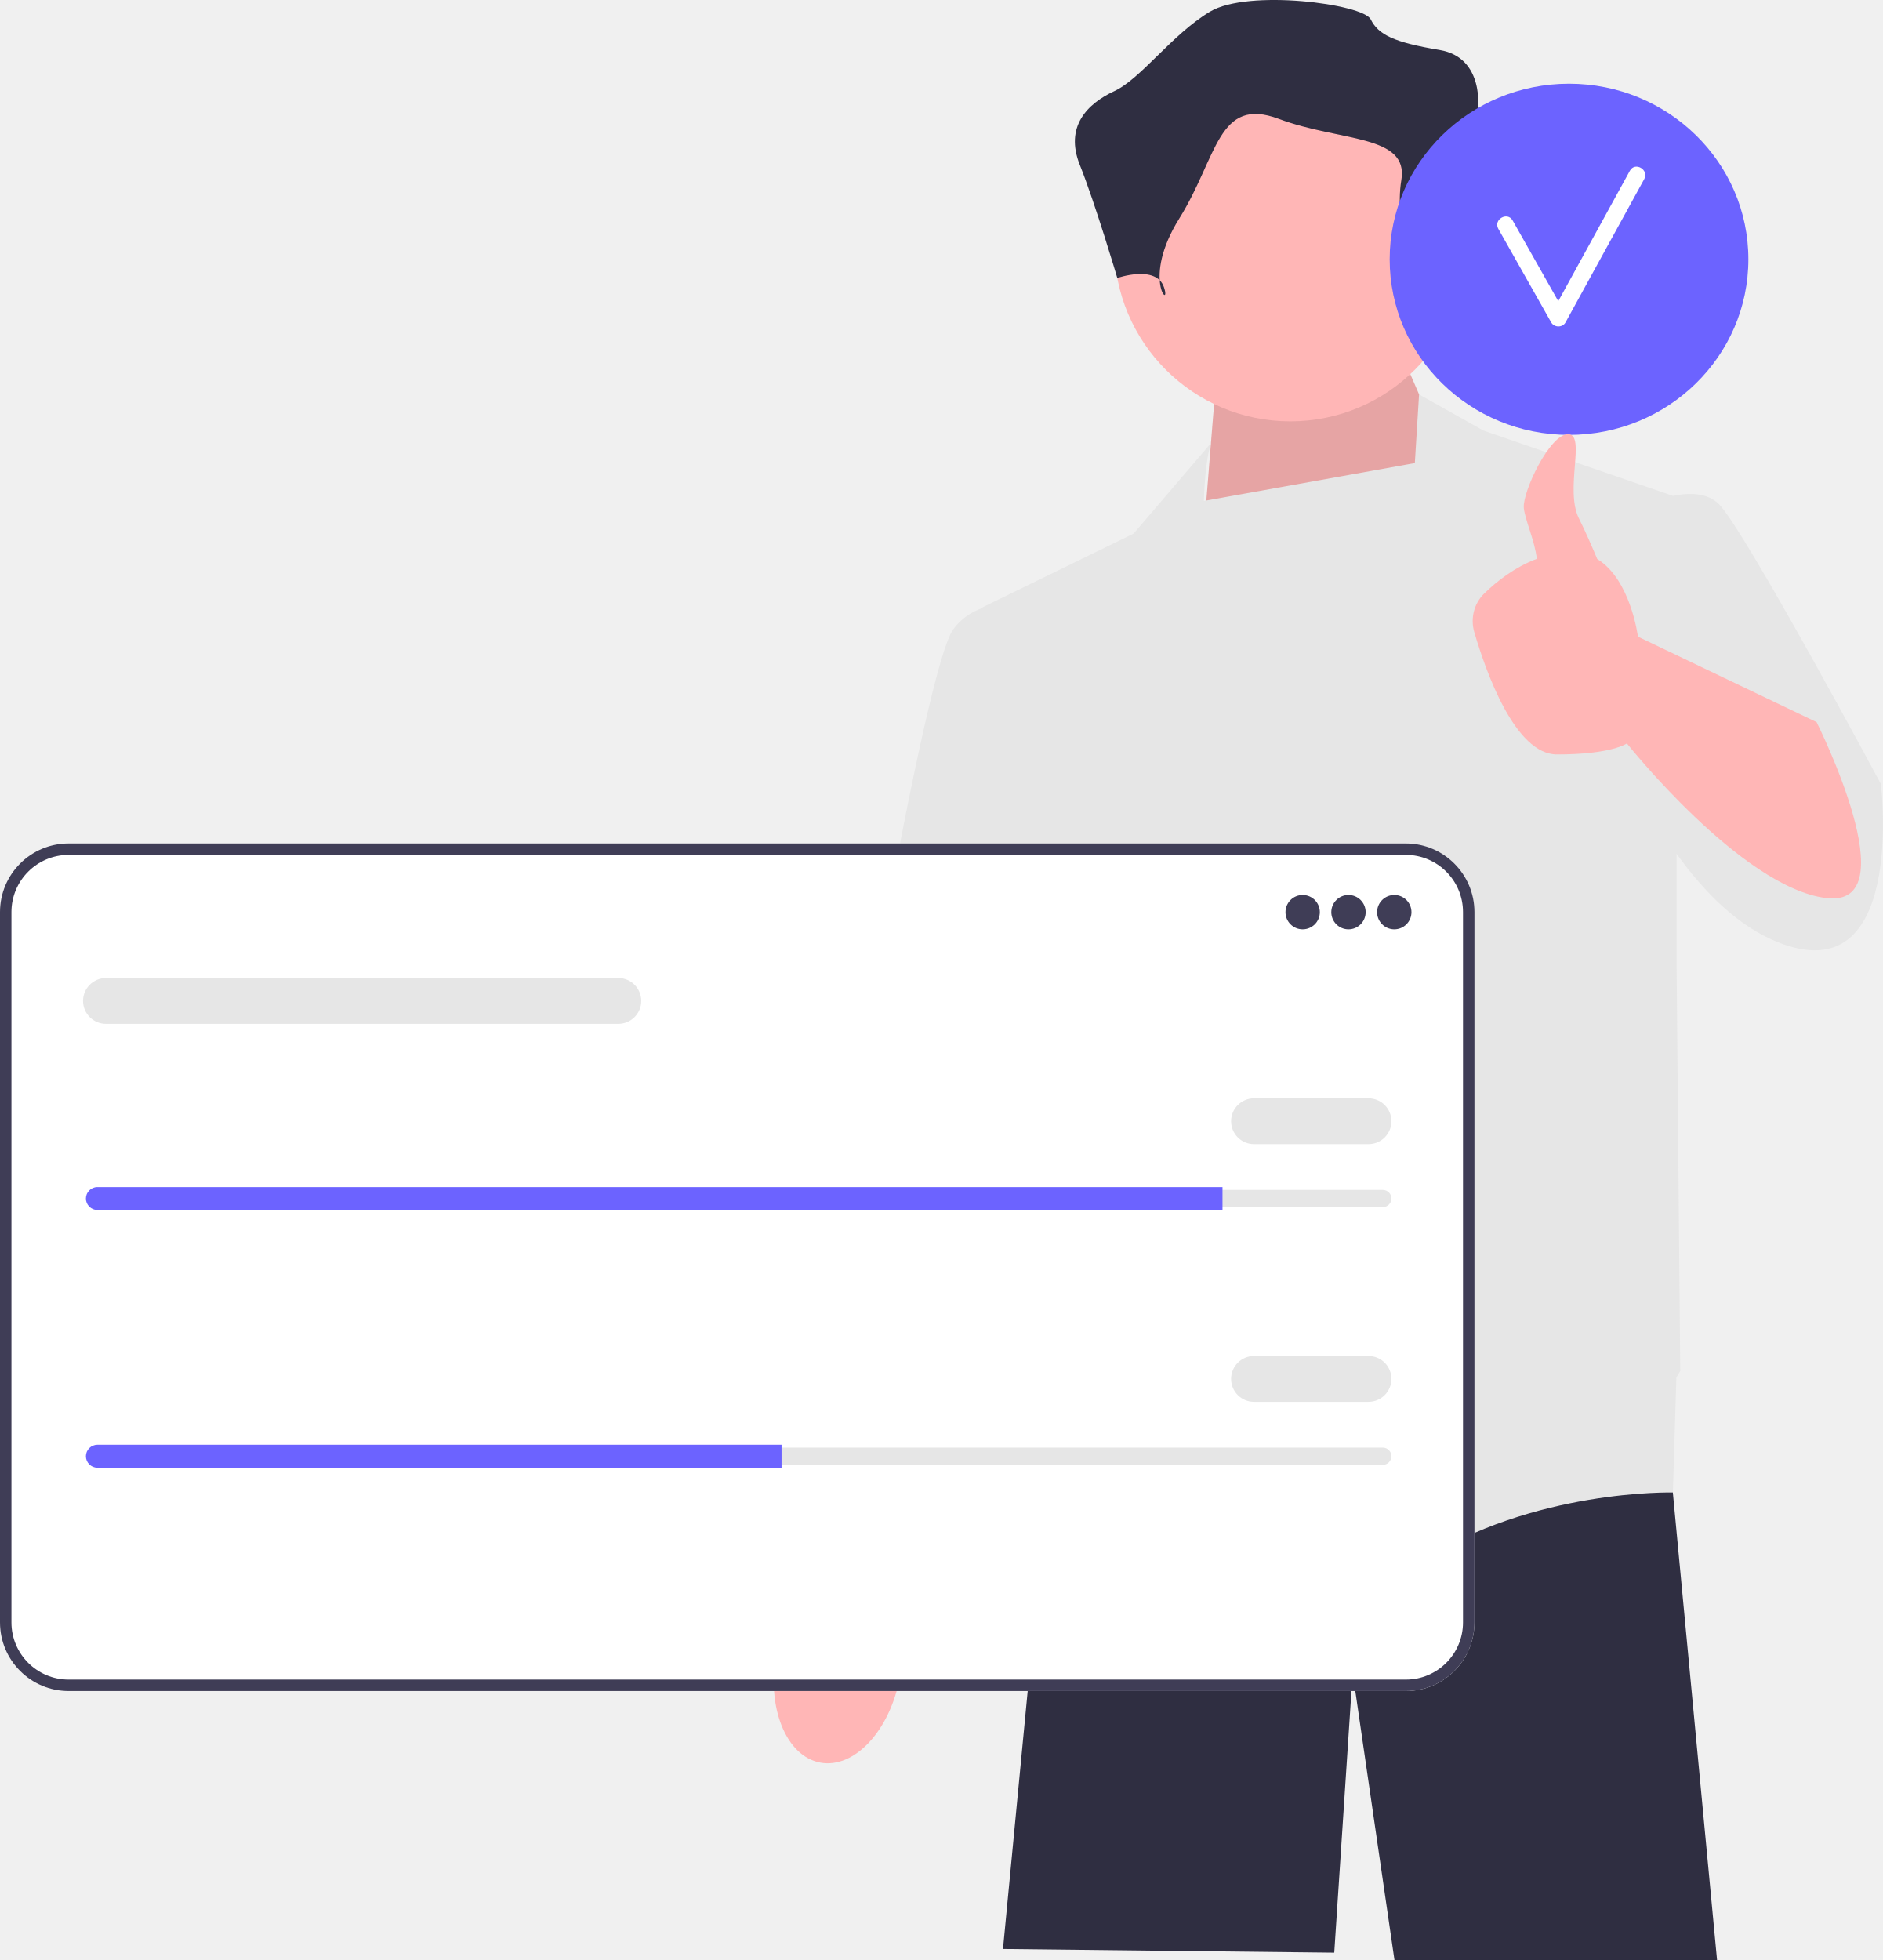
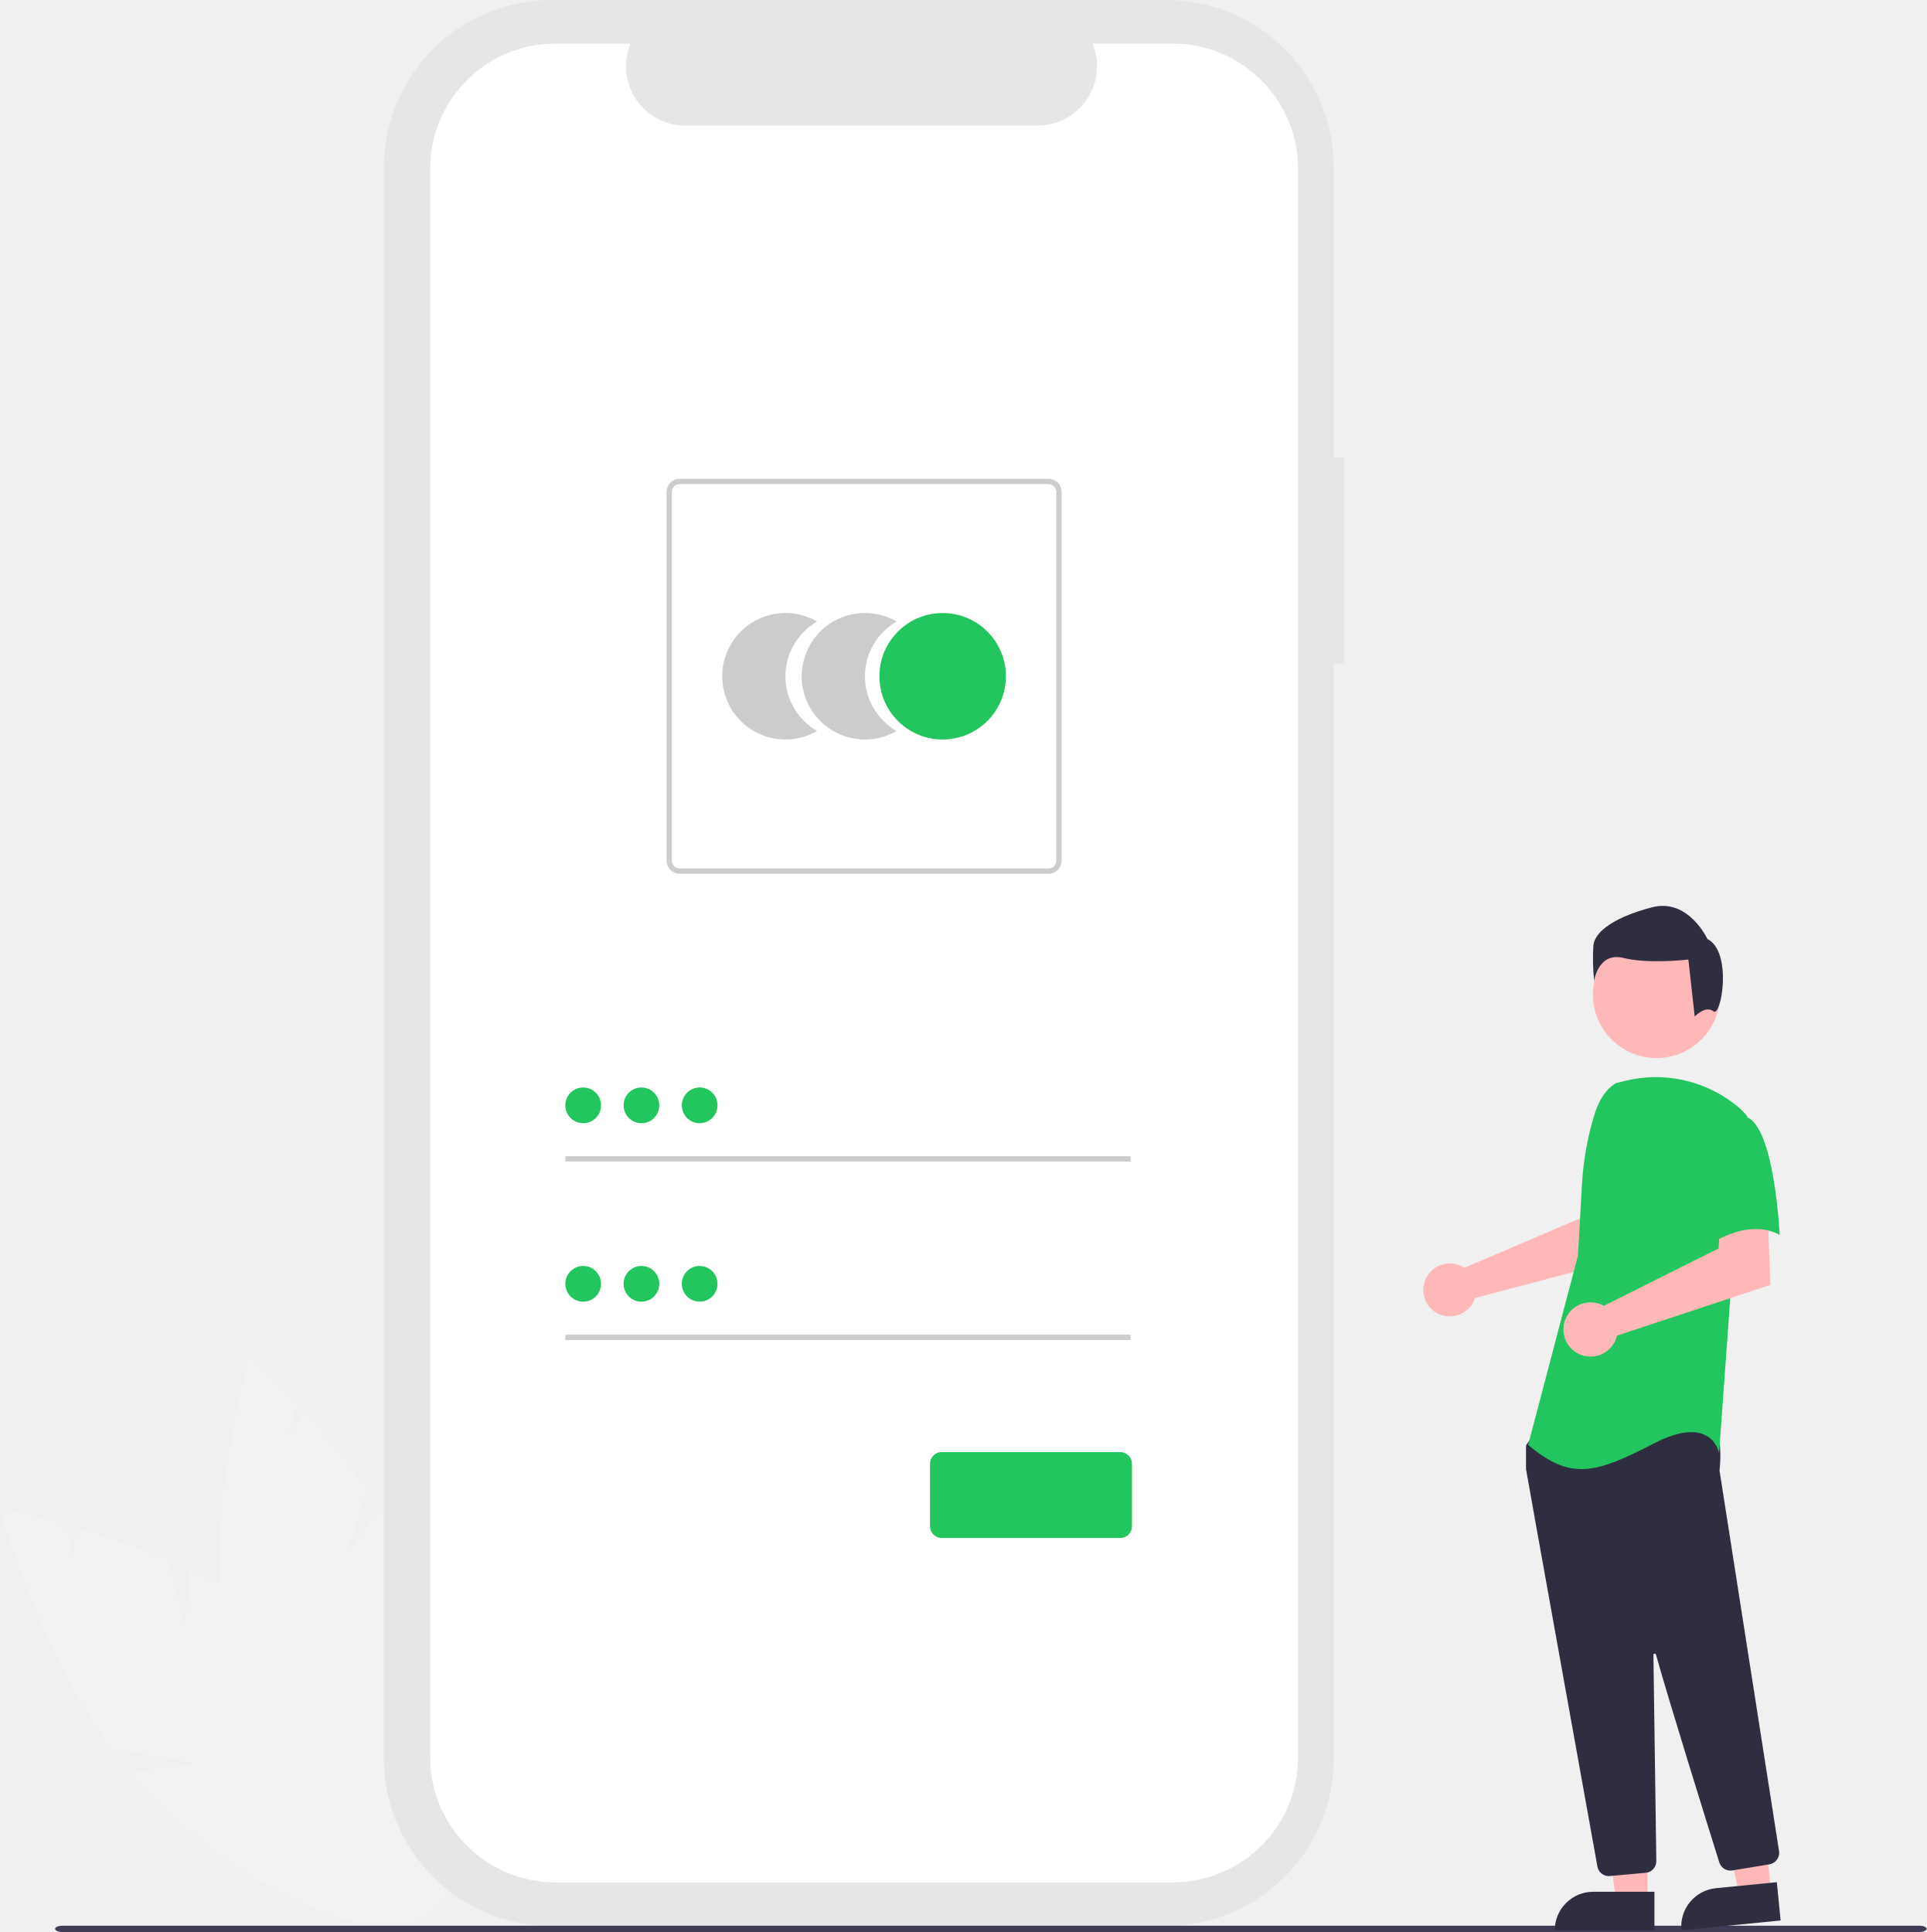
- <svg xmlns="http://www.w3.org/2000/svg" width="511.563" height="532.448" viewBox="0 0 511.563 532.448">
-   <polygon points="454.491 405.208 454.481 405.448 466.491 532.448 378.851 532.448 367.491 454.448 362.491 530.448 272.491 529.448 282.051 429.668 290.181 383.418 290.181 383.408 291.401 376.448 452.101 376.448 452.311 378.968 454.491 405.208" fill="#2f2e41" />
-   <path d="M222.883,478.831c9.282,1.691,18.96-8.762,21.618-23.348,1.163-6.385,.788-12.503-.78-17.506l1.423-8.408,23.883-113.109s43.98-87.975,43.979-103.248c-.001-15.273-12.722-22.763-12.722-22.763l-17.214,.161-53.983,131.847-9.722,97.43-1.573,13.367c-3.232,4.129-5.741,9.721-6.903,16.106-2.657,14.586,2.713,27.78,11.995,29.471Z" fill="#ffb6b6" />
-   <polygon points="397.991 135.948 381.991 98.948 329.991 107.948 326.491 151.48 397.991 135.948" fill="#ffb6b6" />
-   <polygon points="397.991 135.948 381.991 98.948 329.991 107.948 326.491 151.48 397.991 135.948" opacity=".1" />
-   <path d="M510.991,212.948s-37-69-44-76c-3.116-3.116-8.015-3.16-12.493-2.251l-51.507-17.749-17.458-9.809-1.15,18.662-57.315,10.287c.318-11.381,1.924-15.71,1.924-15.71l-21,24.569-41,20,.022,.18c-3.009,1.05-5.861,2.847-8.022,5.82-8,11-30,145-30,145l47,10,6.396-40.14,4.604,36.14,3.5,67.5s64,55,95,35,69-19,69-19l.948-31.288c.675-1.079,1.052-1.712,1.052-1.712l-1-110.984v-29.532c7.618,10.614,16.812,19.741,27.5,24.016,35,14,28-43,28-43Z" fill="#e6e6e6" />
-   <circle cx="350.556" cy="66.62" r="47.838" fill="#ffb6b6" />
-   <path d="M384.875,80.139s4.16-14.56,13.52-13.52c9.36,1.04,11.44-7.28,9.36-11.44-2.08-4.16-6.24-24.959-6.24-24.959,0,0,2.08-14.56-10.4-16.639-12.48-2.08-16.639-4.16-18.719-8.32-2.08-4.16-33.279-8.32-43.679-2.08-10.4,6.24-18.719,18.212-25.999,21.585-7.28,3.374-13.52,9.614-9.36,20.013,4.16,10.4,10.193,30.739,10.193,30.739,0,0,10.606-3.7,12.686,2.54,2.08,6.24-6.24-2.08,4.16-18.719,10.4-16.639,10.4-33.279,27.039-27.039,16.639,6.24,35.359,4.16,33.279,16.639-2.08,12.48,4.16,31.199,4.16,31.199Z" fill="#2f2e41" />
-   <g>
-     <path d="M381.949,459.384H18.633c-10.275,0-18.633-8.359-18.633-18.633V247.758c0-10.274,8.359-18.633,18.633-18.633H381.949c10.275,0,18.633,8.359,18.633,18.633v192.993c0,10.274-8.359,18.633-18.633,18.633Z" fill="#fff" />
-     <path d="M381.949,459.384H18.633c-10.275,0-18.633-8.359-18.633-18.633V247.758c0-10.274,8.359-18.633,18.633-18.633H381.949c10.275,0,18.633,8.359,18.633,18.633v192.993c0,10.274-8.359,18.633-18.633,18.633ZM18.633,232.236c-8.558,0-15.522,6.963-15.522,15.522v192.993c0,8.558,6.963,15.522,15.522,15.522H381.949c8.558,0,15.522-6.963,15.522-15.522V247.758c0-8.558-6.963-15.522-15.522-15.522H18.633Z" fill="#3f3d56" />
-     <circle cx="353.908" cy="247.794" r="4.667" fill="#3f3d56" />
-     <circle cx="366.355" cy="247.794" r="4.667" fill="#3f3d56" />
-     <circle cx="378.801" cy="247.794" r="4.667" fill="#3f3d56" />
-     <path d="M26.449,323.251c-1.287,0-2.334,1.047-2.334,2.334,0,.627,.242,1.208,.682,1.636,.444,.454,1.025,.697,1.652,.697H375.69c1.287,0,2.334-1.047,2.334-2.334,0-.627-.242-1.208-.682-1.636-.444-.454-1.025-.697-1.652-.697H26.449Z" fill="#e6e6e6" />
-     <path d="M332.127,322.473v6.223H26.449c-.856,0-1.634-.342-2.194-.918-.576-.56-.918-1.338-.918-2.194,0-1.711,1.4-3.112,3.112-3.112H332.127Z" fill="#6c63ff" />
-     <path d="M371.8,310.805h-31.116c-3.431,0-6.223-2.791-6.223-6.223s2.792-6.223,6.223-6.223h31.116c3.431,0,6.223,2.791,6.223,6.223s-2.792,6.223-6.223,6.223Z" fill="#e6e6e6" />
-     <path d="M167.99,278.133H28.782c-3.431,0-6.223-2.791-6.223-6.223s2.792-6.223,6.223-6.223H167.99c3.431,0,6.223,2.791,6.223,6.223s-2.792,6.223-6.223,6.223Z" fill="#e6e6e6" />
-     <path d="M26.449,393.262c-1.287,0-2.334,1.047-2.334,2.334,0,.627,.242,1.208,.682,1.636,.444,.454,1.025,.697,1.652,.697H375.69c1.287,0,2.334-1.047,2.334-2.334,0-.627-.242-1.208-.682-1.636-.444-.454-1.025-.697-1.652-.697H26.449Z" fill="#e6e6e6" />
-     <path d="M212.33,392.485v6.223H26.449c-.856,0-1.634-.342-2.194-.918-.576-.56-.918-1.338-.918-2.194,0-1.711,1.4-3.112,3.112-3.112H212.33Z" fill="#6c63ff" />
-     <path d="M371.8,380.816h-31.116c-3.431,0-6.223-2.791-6.223-6.223s2.792-6.223,6.223-6.223h31.116c3.431,0,6.223,2.791,6.223,6.223s-2.792,6.223-6.223,6.223Z" fill="#e6e6e6" />
-   </g>
-   <g>
-     <ellipse cx="426.274" cy="70.441" rx="48.726" ry="47.7" fill="#6c63ff" />
-     <path d="M442.811,46.381c-6.487,11.812-12.974,23.624-19.461,35.437-4.134-7.305-8.246-14.623-12.391-21.922-1.431-2.521-5.325-.254-3.89,2.274,4.804,8.461,9.559,16.951,14.364,25.413,.821,1.447,3.077,1.48,3.89,0,7.126-12.976,14.252-25.951,21.378-38.927,1.396-2.543-2.492-4.818-3.89-2.274Z" fill="#fff" />
-   </g>
-   <path d="M493.538,196.172l-48.547-23.223s-1.95-15.544-11.054-21.088c-1.548-3.692-3.329-7.749-4.946-10.963-4-7.949,2-22.949-3-22.949s-12.391,15.775-12,20c.3,3.243,2.981,8.905,3.534,13.861-6.097,2.299-11.016,6.241-14.25,9.379-2.799,2.716-3.838,6.768-2.745,10.511,3.169,10.847,11.092,33.249,22.46,33.249,15,0,19-3,19-3,0,0,31,39,54,42s-2.453-47.777-2.453-47.777Z" fill="#ffb6b6" />
+ <svg xmlns="http://www.w3.org/2000/svg" data-name="Layer 1" width="744.848" height="747.077" viewBox="0 0 744.848 747.077">
+   <path id="fa3b9e12-7275-481e-bee9-64fd9595a50d-309" data-name="Path 1" d="M299.205,705.809l-6.56-25.872a335.967,335.967,0,0,0-35.643-12.788l-.828,12.024-3.358-13.247c-15.021-4.294-25.24-6.183-25.24-6.183s13.8,52.489,42.754,92.617l33.734,5.926-26.207,3.779a135.926,135.926,0,0,0,11.719,12.422c42.115,39.092,89.024,57.028,104.773,40.06s-5.625-62.412-47.74-101.5c-13.056-12.119-29.457-21.844-45.875-29.5Z" transform="translate(-227.576 -76.46149)" fill="#f2f2f2" />
+   <path id="bde08021-c30f-4979-a9d8-cb90b72b5ca2-310" data-name="Path 2" d="M361.591,677.706l7.758-25.538a335.94,335.94,0,0,0-23.9-29.371l-6.924,9.865,3.972-13.076c-10.641-11.436-18.412-18.335-18.412-18.335s-15.315,52.067-11.275,101.384l25.815,22.51-24.392-10.312a135.919,135.919,0,0,0,3.614,16.694c15.846,55.234,46.731,94.835,68.983,88.451s27.446-56.335,11.6-111.569c-4.912-17.123-13.926-33.926-24.023-48.965Z" transform="translate(-227.576 -76.46149)" fill="#f2f2f2" />
+   <path id="b3ac2088-de9b-4f7f-bc99-0ed9705c1a9d-311" data-name="Path 22" d="M747.327,253.445h-4.092v-112.1a64.883,64.883,0,0,0-64.883-64.883H440.845a64.883,64.883,0,0,0-64.883,64.883v615a64.883,64.883,0,0,0,64.883,64.883H678.352a64.883,64.883,0,0,0,64.882-64.883v-423.105h4.092Z" transform="translate(-227.576 -76.46149)" fill="#e6e6e6" />
+   <path id="b2715b96-3117-487c-acc0-20904544b5b7-312" data-name="Path 23" d="M680.97,93.335h-31a23.02,23.02,0,0,1-21.316,31.714H492.589a23.02,23.02,0,0,1-21.314-31.714H442.319a48.454,48.454,0,0,0-48.454,48.454v614.107a48.454,48.454,0,0,0,48.454,48.454H680.97a48.454,48.454,0,0,0,48.454-48.454h0V141.788a48.454,48.454,0,0,0-48.454-48.453Z" transform="translate(-227.576 -76.46149)" fill="#fff" />
+   <path id="b06d66ec-6c84-45dd-8c27-1263a6253192-313" data-name="Path 6" d="M531.234,337.965a24.437,24.437,0,0,1,12.23-21.174,24.45,24.45,0,1,0,0,42.345A24.434,24.434,0,0,1,531.234,337.965Z" transform="translate(-227.576 -76.46149)" fill="#ccc" />
+   <path id="e73810fe-4cf4-40cc-8c7c-ca544ce30bd4-314" data-name="Path 7" d="M561.971,337.965a24.436,24.436,0,0,1,12.23-21.174,24.45,24.45,0,1,0,0,42.345A24.434,24.434,0,0,1,561.971,337.965Z" transform="translate(-227.576 -76.46149)" fill="#ccc" />
+   <circle id="a4813fcf-056e-4514-bb8b-e6506f49341f" data-name="Ellipse 1" cx="364.434" cy="261.502" r="24.45" fill="#22c55e" />
+   <path id="bbe451c3-febc-41ba-8083-4c8307a2e73e-315" data-name="Path 8" d="M632.872,414.33h-142.5a5.123,5.123,0,0,1-5.117-5.117v-142.5a5.123,5.123,0,0,1,5.117-5.117h142.5a5.123,5.123,0,0,1,5.117,5.117v142.5A5.123,5.123,0,0,1,632.872,414.33Zm-142.5-150.686a3.073,3.073,0,0,0-3.07,3.07v142.5a3.073,3.073,0,0,0,3.07,3.07h142.5a3.073,3.073,0,0,0,3.07-3.07v-142.5a3.073,3.073,0,0,0-3.07-3.07Z" transform="translate(-227.576 -76.46149)" fill="#ccc" />
+   <rect id="bb28937d-932f-4fdf-befe-f406e51091fe" data-name="Rectangle 1" x="218.562" y="447.102" width="218.552" height="2.047" fill="#ccc" />
+   <circle id="fcef55fc-4968-45b2-93bb-1a1080c85fc7" data-name="Ellipse 2" cx="225.464" cy="427.42" r="6.902" fill="#22c55e" />
+   <rect id="ff33d889-4c74-4b91-85ef-b4882cc8fe76" data-name="Rectangle 2" x="218.562" y="516.118" width="218.552" height="2.047" fill="#ccc" />
+   <circle id="e8fa0310-b872-4adf-aedd-0c6eda09f3b8" data-name="Ellipse 3" cx="225.464" cy="496.437" r="6.902" fill="#22c55e" />
+   <path d="M660.69,671.172H591.622a4.505,4.505,0,0,1-4.5-4.5v-24.208a4.505,4.505,0,0,1,4.5-4.5h69.068a4.505,4.505,0,0,1,4.5,4.5v24.208A4.505,4.505,0,0,1,660.69,671.172Z" transform="translate(-227.576 -76.46149)" fill="#22c55e" />
+   <circle id="e12ee00d-aa4a-4413-a013-11d20b7f97f7" data-name="Ellipse 7" cx="247.978" cy="427.42" r="6.902" fill="#22c55e" />
+   <circle id="f58f497e-6949-45c8-be5f-eee2aa0f6586" data-name="Ellipse 8" cx="270.492" cy="427.42" r="6.902" fill="#22c55e" />
+   <circle id="b4d4939a-c6e6-4f4d-ba6c-e8b05485017d" data-name="Ellipse 9" cx="247.978" cy="496.437" r="6.902" fill="#22c55e" />
+   <circle id="aff120b1-519b-4e96-ac87-836aa55663de" data-name="Ellipse 10" cx="270.492" cy="496.437" r="6.902" fill="#22c55e" />
+   <path id="f1094013-1297-477a-ac57-08eac07c4bd5-316" data-name="Path 88" d="M969.642,823.539H251.656c-1.537,0-2.782-.546-2.782-1.218s1.245-1.219,2.782-1.219H969.642c1.536,0,2.782.546,2.782,1.219S971.178,823.539,969.642,823.539Z" transform="translate(-227.576 -76.46149)" fill="#3f3d56" />
+   <path d="M792.253,565.923a10.094,10.094,0,0,1,1.411.787l44.852-19.143,1.601-11.815,17.922-.11-1.059,27.098-59.2,15.656a10.608,10.608,0,0,1-.447,1.208,10.235,10.235,0,1,1-5.079-13.682Z" transform="translate(-227.576 -76.46149)" fill="#ffb8b8" />
+   <polygon points="636.98 735.021 624.72 735.021 618.888 687.733 636.982 687.734 636.98 735.021" fill="#ffb8b8" />
+   <path d="M615.963,731.518h23.644a0,0,0,0,1,0,0v14.887a0,0,0,0,1,0,0H601.076a0,0,0,0,1,0,0v0A14.887,14.887,0,0,1,615.963,731.518Z" fill="#2f2e41" />
+   <polygon points="684.66 731.557 672.459 732.759 662.018 686.271 680.025 684.497 684.66 731.557" fill="#ffb8b8" />
+   <path d="M891.686,806.128h23.644a0,0,0,0,1,0,0v14.887a0,0,0,0,1,0,0H876.799a0,0,0,0,1,0,0v0A14.887,14.887,0,0,1,891.686,806.128Z" transform="translate(-303.0087 15.2906) rotate(-5.62529)" fill="#2f2e41" />
+   <circle cx="640.393" cy="384.574" r="24.561" fill="#ffb8b8" />
+   <path d="M849.556,801.919a4.471,4.471,0,0,1-4.415-3.697c-6.346-35.226-27.088-150.405-27.584-153.596a1.427,1.427,0,0,1-.016-.222v-8.588a1.489,1.489,0,0,1,.279-.872l2.74-3.838a1.478,1.478,0,0,1,1.144-.625c15.622-.732,66.784-2.879,69.256.209h0c2.482,3.104,1.605,12.507,1.404,14.36l.01.193,22.985,146.995a4.512,4.512,0,0,1-3.715,5.135l-14.356,2.365a4.521,4.521,0,0,1-5.025-3.093c-4.44-14.188-19.329-61.918-24.489-80.387a.499.499,0,0,0-.98.139c.258,17.605.881,62.523,1.096,78.037l.023,1.671a4.518,4.518,0,0,1-4.093,4.536l-13.844,1.258C849.836,801.914,849.695,801.919,849.556,801.919Z" transform="translate(-227.576 -76.46149)" fill="#2f2e41" />
+   <path id="ae7af94f-88d7-4204-9f07-e3651de85c05-317" data-name="Path 99" d="M852.381,495.254c-4.286,2.548-6.851,7.23-8.323,11.995a113.681,113.681,0,0,0-4.884,27.159l-1.556,27.6-19.255,73.17c16.689,14.121,26.315,10.912,48.78-.639s25.032,3.851,25.032,3.851l4.492-62.258,6.418-68.032a30.164,30.164,0,0,0-4.861-4.674,49.658,49.658,0,0,0-42.442-8.995Z" transform="translate(-227.576 -76.46149)" fill="#22c55e" />
+   <path d="M846.127,580.7a10.526,10.526,0,0,1,1.501.704l44.348-22.197.736-12.026,18.294-1.261.98,27.413L852.72,592.932a10.496,10.496,0,1,1-6.593-12.232Z" transform="translate(-227.576 -76.46149)" fill="#ffb8b8" />
+   <path id="a6768b0e-63d0-4b31-8462-9b2e0b00f0fd-318" data-name="Path 101" d="M902.766,508.412c10.912,3.851,12.834,45.574,12.834,45.574-12.837-7.06-28.241,4.493-28.241,4.493s-3.209-10.912-7.06-25.032a24.53,24.53,0,0,1,5.134-23.106S891.854,504.558,902.766,508.412Z" transform="translate(-227.576 -76.46149)" fill="#22c55e" />
+   <path id="bfd7963f-0cf8-4885-9d3a-2c00bccda2e3-319" data-name="Path 102" d="M889.991,467.531c-3.06-2.448-7.235,2.002-7.235,2.002l-2.448-22.033s-15.301,1.833-25.093-.612-11.323,8.875-11.323,8.875a78.58,78.58,0,0,1-.306-13.771c.612-5.508,8.568-11.017,22.645-14.689S887.652,439.543,887.652,439.543C897.445,444.439,893.051,469.979,889.991,467.531Z" transform="translate(-227.576 -76.46149)" fill="#2f2e41" />
</svg>
